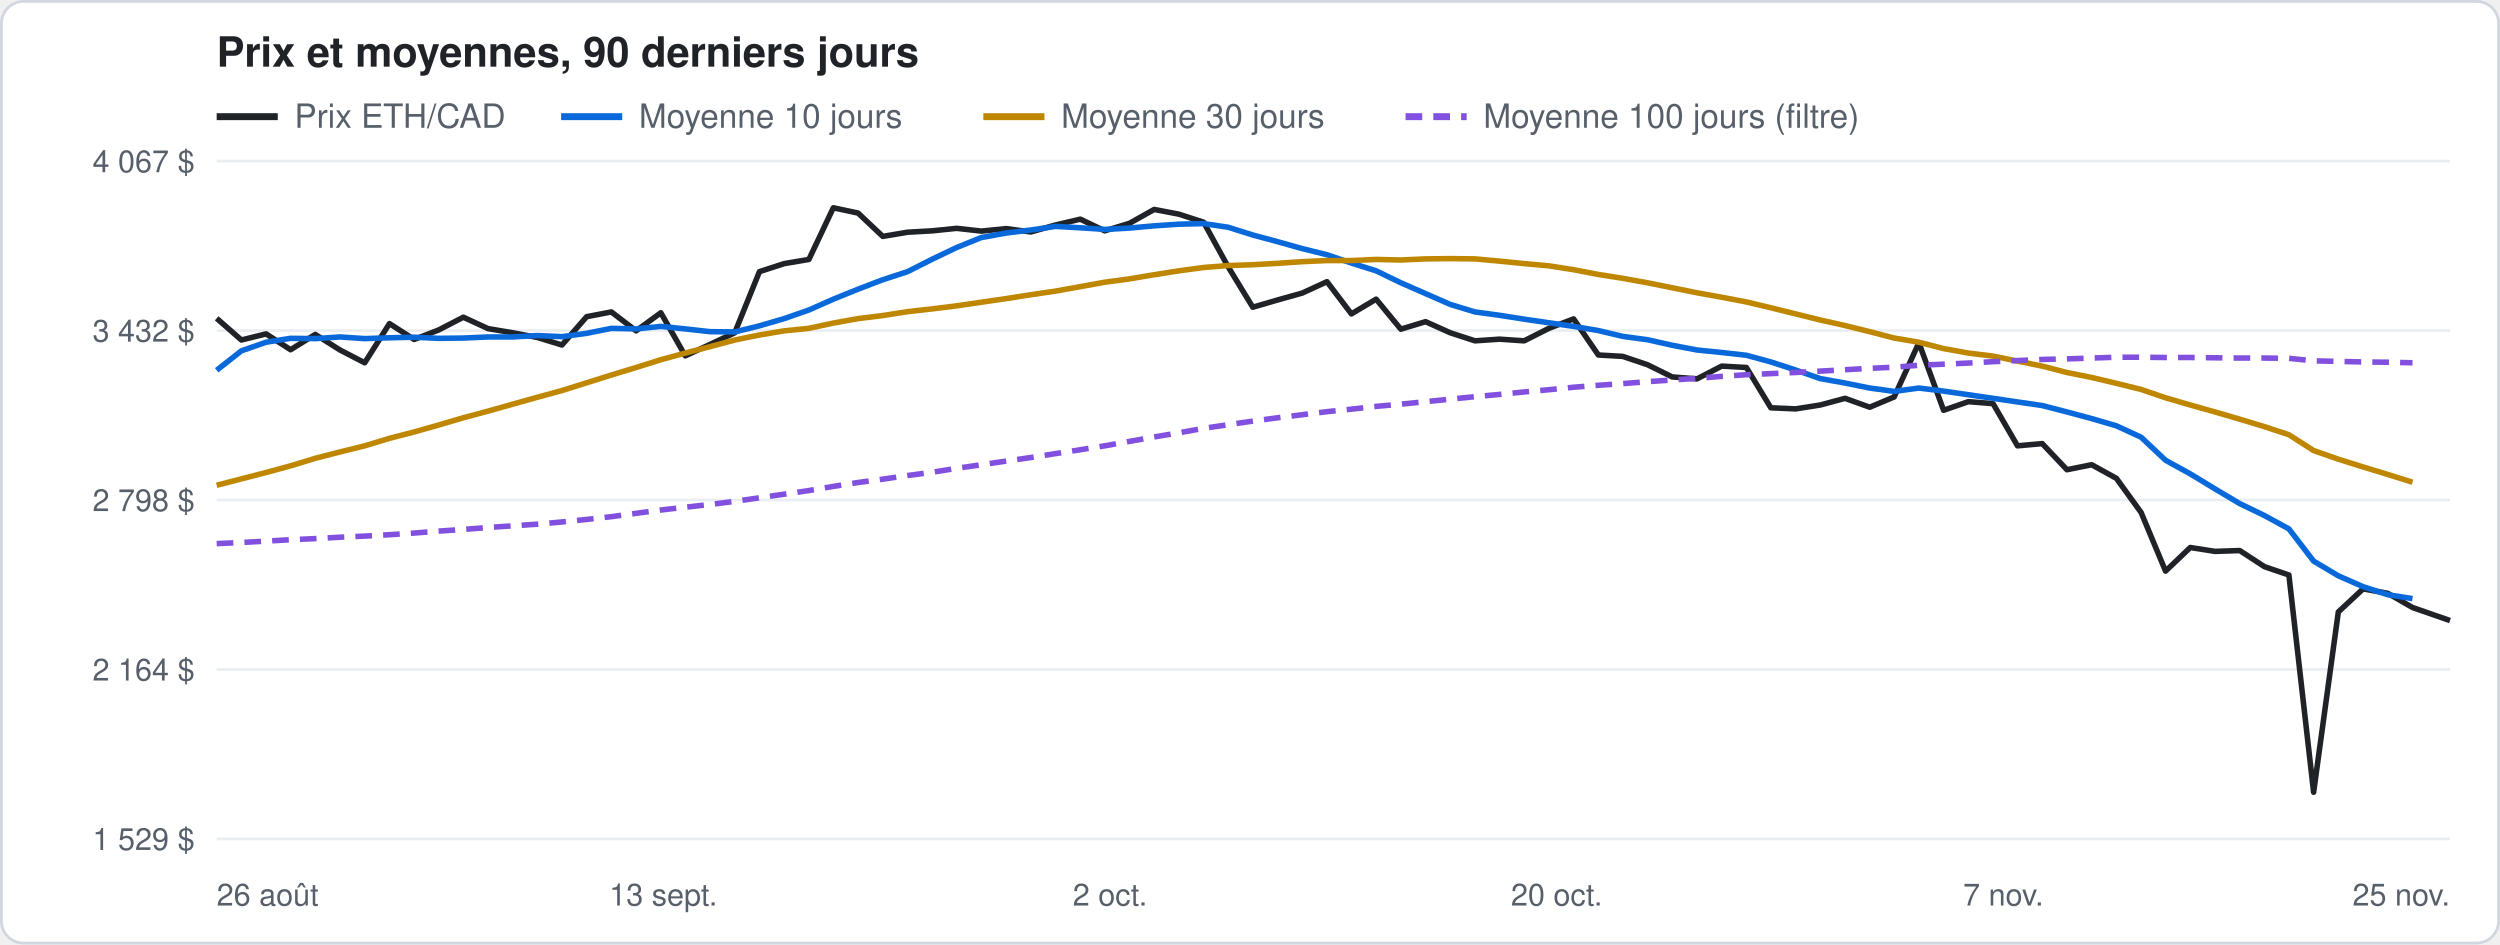
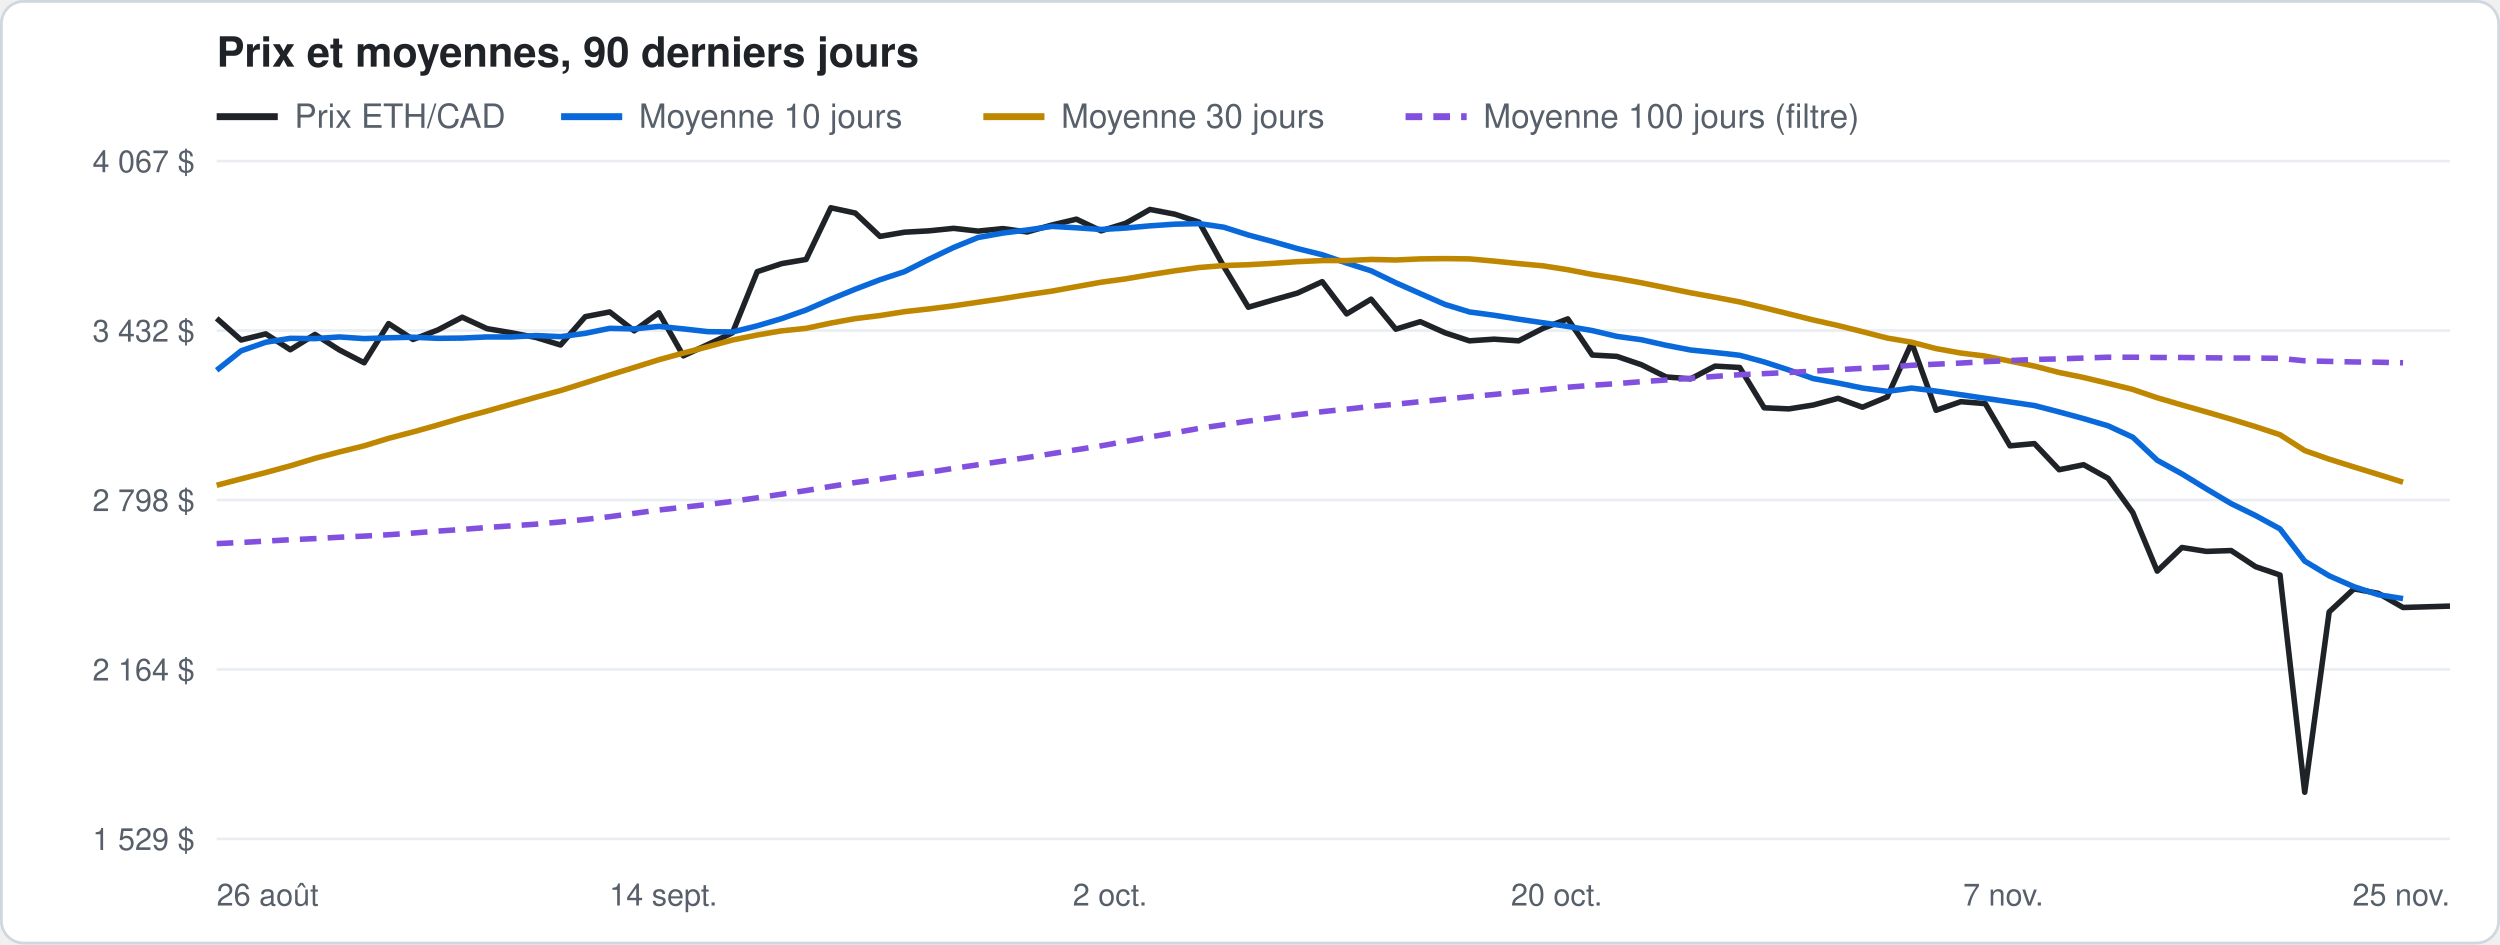
<svg xmlns="http://www.w3.org/2000/svg" width="900" height="340" viewBox="0 0 900 340" font-family="-apple-system, Segoe UI, Helvetica, Arial, sans-serif">
  <rect x="0.5" y="0.5" width="899" height="339" rx="8" fill="#ffffff" stroke="#d0d7de" />
  <text x="78" y="24" font-size="15" font-weight="600" fill="#1f2328">Prix et moyennes, 90 derniers jours</text>
  <line x1="78" y1="42" x2="100" y2="42" stroke="#1f2328" stroke-width="2.5" />
  <text x="106" y="46" font-size="12" fill="#57606a">Prix ETH/CAD</text>
  <line x1="202" y1="42" x2="224" y2="42" stroke="#0969da" stroke-width="2.5" />
  <text x="230" y="46" font-size="12" fill="#57606a">Moyenne 10 jours</text>
  <line x1="354" y1="42" x2="376" y2="42" stroke="#bf8700" stroke-width="2.5" />
  <text x="382" y="46" font-size="12" fill="#57606a">Moyenne 30 jours</text>
  <line x1="506" y1="42" x2="528" y2="42" stroke="#8250df" stroke-width="2.5" stroke-dasharray="6 4" />
  <text x="534" y="46" font-size="12" fill="#57606a">Moyenne 100 jours (filtre)</text>
  <line x1="78" y1="302.0" x2="882" y2="302.0" stroke="#eaeef2" />
  <text x="70" y="306.0" font-size="11" fill="#57606a" text-anchor="end">1 529 $</text>
  <line x1="78" y1="241.0" x2="882" y2="241.0" stroke="#eaeef2" />
  <text x="70" y="245.0" font-size="11" fill="#57606a" text-anchor="end">2 164 $</text>
  <line x1="78" y1="180.0" x2="882" y2="180.0" stroke="#eaeef2" />
  <text x="70" y="184.0" font-size="11" fill="#57606a" text-anchor="end">2 798 $</text>
  <line x1="78" y1="119.0" x2="882" y2="119.0" stroke="#eaeef2" />
  <text x="70" y="123.0" font-size="11" fill="#57606a" text-anchor="end">3 432 $</text>
  <line x1="78" y1="58.0" x2="882" y2="58.0" stroke="#eaeef2" />
  <text x="70" y="62.0" font-size="11" fill="#57606a" text-anchor="end">4 067 $</text>
  <text x="78.0" y="326" font-size="11" fill="#57606a" text-anchor="start">26 août</text>
-   <text x="238.8" y="326" font-size="11" fill="#57606a" text-anchor="middle">13 sept.</text>
+   <text x="238.8" y="326" font-size="11" fill="#57606a" text-anchor="middle">14 sept.</text>
  <text x="399.6" y="326" font-size="11" fill="#57606a" text-anchor="middle">2 oct.</text>
  <text x="560.4" y="326" font-size="11" fill="#57606a" text-anchor="middle">20 oct.</text>
  <text x="721.2" y="326" font-size="11" fill="#57606a" text-anchor="middle">7 nov.</text>
  <text x="882.0" y="326" font-size="11" fill="#57606a" text-anchor="end">25 nov.</text>
-   <polyline points="78.0,114.6 86.9,122.4 95.8,120.2 104.6,125.9 113.5,120.4 122.4,126.0 131.3,130.6 140.2,116.5 149.1,122.2 157.9,118.8 166.8,114.2 175.7,118.3 184.6,119.8 193.5,121.5 202.3,124.2 211.2,114.0 220.1,112.3 229.0,119.1 237.9,112.6 246.7,128.1 255.6,124.0 264.5,119.8 273.4,97.8 282.3,94.9 291.2,93.4 300.0,74.8 308.9,76.7 317.8,85.1 326.7,83.6 335.6,83.1 344.4,82.2 353.3,83.2 362.2,82.3 371.1,83.5 380.0,81.0 388.9,78.9 397.7,83.1 406.6,80.4 415.5,75.4 424.4,77.1 433.3,80.0 442.1,96.0 451.0,110.6 459.9,108.0 468.8,105.5 477.7,101.4 486.5,113.0 495.4,107.7 504.3,118.5 513.2,115.8 522.1,119.8 531.0,122.7 539.8,122.1 548.7,122.7 557.6,118.2 566.5,114.8 575.4,127.8 584.2,128.3 593.1,131.3 602.0,135.7 610.9,136.4 619.8,131.8 628.7,132.3 637.5,146.8 646.4,147.2 655.3,145.8 664.2,143.4 673.1,146.6 681.9,142.9 690.8,123.4 699.7,147.7 708.6,144.6 717.5,145.3 726.3,160.5 735.2,159.7 744.1,169.1 753.0,167.3 761.9,172.2 770.8,184.5 779.6,205.6 788.5,197.1 797.4,198.5 806.3,198.2 815.2,204.0 824.0,207.0 832.9,285.2 841.8,220.3 850.7,212.0 859.6,213.6 868.5,218.7 882.0,223.4" fill="none" stroke="#1f2328" stroke-width="2" stroke-linejoin="round" />
-   <polyline points="78.0,133.3 86.9,126.3 95.8,123.2 104.6,121.8 113.5,121.9 122.4,121.3 131.3,121.9 140.2,121.6 149.1,121.4 157.9,121.8 166.8,121.7 175.7,121.3 184.6,121.3 193.5,120.8 202.3,121.2 211.2,120.0 220.1,118.2 229.0,118.4 237.9,117.5 246.7,118.4 255.6,119.4 264.5,119.5 273.4,117.3 282.3,114.7 291.2,111.6 300.0,107.7 308.9,104.1 317.8,100.7 326.7,97.8 335.6,93.3 344.4,89.1 353.3,85.5 362.2,83.9 371.1,82.8 380.0,81.5 388.9,82.0 397.7,82.6 406.6,82.1 415.5,81.3 424.4,80.7 433.3,80.5 442.1,81.8 451.0,84.6 459.9,87.0 468.8,89.5 477.7,91.7 486.5,94.7 495.4,97.5 504.3,101.8 513.2,105.7 522.1,109.6 531.0,112.3 539.8,113.5 548.7,114.9 557.6,116.2 566.5,117.5 575.4,119.0 584.2,121.1 593.1,122.3 602.0,124.3 610.9,126.0 619.8,126.9 628.7,127.9 637.5,130.3 646.4,133.2 655.3,136.3 664.2,137.9 673.1,139.7 681.9,140.9 690.8,139.7 699.7,140.8 708.6,142.1 717.5,143.4 726.3,144.7 735.2,146.0 744.1,148.3 753.0,150.7 761.9,153.3 770.8,157.4 779.6,165.7 788.5,170.6 797.4,176.0 806.3,181.3 815.2,185.6 824.0,190.4 832.9,202.0 841.8,207.3 850.7,211.2 859.6,214.1 868.5,215.5" fill="none" stroke="#0969da" stroke-width="2" stroke-linejoin="round" />
-   <polyline points="78.0,174.7 86.9,172.4 95.8,170.1 104.6,167.7 113.5,165.0 122.4,162.7 131.3,160.5 140.2,157.8 149.1,155.5 157.9,153.0 166.8,150.4 175.7,148.0 184.6,145.5 193.5,143.0 202.3,140.6 211.2,137.8 220.1,135.0 229.0,132.3 237.9,129.5 246.7,127.1 255.6,124.8 264.5,122.4 273.4,120.6 282.3,119.1 291.2,118.2 300.0,116.3 308.9,114.7 317.8,113.6 326.7,112.2 335.6,111.2 344.4,110.1 353.3,108.8 362.2,107.5 371.1,106.1 380.0,104.8 388.9,103.2 397.7,101.6 406.6,100.4 415.5,98.9 424.4,97.5 433.3,96.3 442.1,95.6 451.0,95.3 459.9,94.8 468.8,94.2 477.7,93.8 486.5,93.8 495.4,93.4 504.3,93.6 513.2,93.2 522.1,93.1 531.0,93.2 539.8,94.0 548.7,94.9 557.6,95.7 566.5,97.1 575.4,98.8 584.2,100.2 593.1,101.8 602.0,103.6 610.9,105.4 619.8,107.0 628.7,108.7 637.5,110.8 646.4,113.0 655.3,115.2 664.2,117.2 673.1,119.4 681.9,121.7 690.8,123.2 699.7,125.5 708.6,127.1 717.5,128.2 726.3,130.0 735.2,131.8 744.1,134.1 753.0,135.9 761.9,138.0 770.8,140.2 779.6,143.2 788.5,145.8 797.4,148.3 806.3,150.9 815.2,153.6 824.0,156.5 832.9,162.2 841.8,165.3 850.7,168.1 859.6,170.8 868.5,173.6" fill="none" stroke="#bf8700" stroke-width="2" stroke-linejoin="round" />
-   <polyline points="78.0,195.7 86.9,195.3 95.8,194.8 104.6,194.3 113.5,193.9 122.4,193.4 131.3,193.0 140.2,192.5 149.1,191.9 157.9,191.2 166.8,190.6 175.7,189.9 184.6,189.3 193.5,188.7 202.3,187.9 211.2,187.0 220.1,186.0 229.0,184.8 237.9,183.6 246.7,182.6 255.6,181.6 264.5,180.5 273.4,179.2 282.3,177.9 291.2,176.6 300.0,175.1 308.9,173.7 317.8,172.5 326.7,171.2 335.6,170.0 344.4,168.6 353.3,167.3 362.2,166.0 371.1,164.7 380.0,163.3 388.9,161.9 397.7,160.5 406.6,158.9 415.5,157.3 424.4,155.8 433.3,154.2 442.1,152.9 451.0,151.6 459.9,150.4 468.8,149.3 477.7,148.2 486.5,147.3 495.4,146.3 504.3,145.5 513.2,144.6 522.1,143.7 531.0,142.8 539.8,142.0 548.7,141.1 557.6,140.3 566.5,139.4 575.4,138.7 584.2,138.1 593.1,137.4 602.0,136.8 610.9,136.2 619.8,135.5 628.7,134.9 637.5,134.5 646.4,134.1 655.3,133.6 664.2,133.1 673.1,132.6 681.9,132.2 690.8,131.5 699.7,131.1 708.6,130.7 717.5,130.2 726.3,129.8 735.2,129.4 744.1,129.2 753.0,128.9 761.9,128.6 770.8,128.6 779.6,128.7 788.5,128.7 797.4,128.8 806.3,128.9 815.2,128.9 824.0,129.0 832.9,129.9 841.8,130.1 850.7,130.3 859.6,130.4 868.5,130.6" fill="none" stroke="#8250df" stroke-width="2" stroke-linejoin="round" stroke-dasharray="6 4" />
+   <polyline points="78.0,114.6 86.8,122.4 95.7,120.2 104.5,125.9 113.4,120.4 122.2,126.0 131.1,130.6 139.9,116.5 148.7,122.2 157.6,118.8 166.4,114.2 175.3,118.3 184.1,119.8 193.0,121.5 201.8,124.2 210.7,114.0 219.5,112.3 228.3,119.1 237.2,112.6 246.0,128.1 254.9,124.0 263.7,119.8 272.6,97.8 281.4,94.9 290.2,93.4 299.1,74.8 307.9,76.7 316.8,85.1 325.6,83.6 334.5,83.1 343.3,82.2 352.1,83.2 361.0,82.3 369.8,83.5 378.7,81.0 387.5,78.9 396.4,83.1 405.2,80.4 414.0,75.4 422.9,77.1 431.7,80.0 440.6,96.0 449.4,110.6 458.3,108.0 467.1,105.5 476.0,101.4 484.8,113.0 493.6,107.7 502.5,118.5 511.3,115.8 520.2,119.8 529.0,122.7 537.9,122.1 546.7,122.7 555.5,118.2 564.4,114.8 573.2,127.8 582.1,128.3 590.9,131.3 599.8,135.7 608.6,136.4 617.4,131.8 626.3,132.3 635.1,146.8 644.0,147.2 652.8,145.8 661.7,143.4 670.5,146.6 679.4,142.9 688.2,123.4 697.0,147.7 705.9,144.6 714.7,145.3 723.6,160.5 732.4,159.7 741.3,169.1 750.1,167.3 758.9,172.2 767.8,184.5 776.6,205.6 785.5,197.1 794.3,198.5 803.2,198.2 812.0,204.0 820.8,207.0 829.7,285.2 838.5,220.3 847.4,212.0 856.2,213.6 865.1,218.7 882.0,218.2" fill="none" stroke="#1f2328" stroke-width="2" stroke-linejoin="round" />
+   <polyline points="78.0,133.3 86.8,126.3 95.7,123.2 104.5,121.8 113.4,121.9 122.2,121.3 131.1,121.9 139.9,121.6 148.7,121.4 157.6,121.8 166.4,121.7 175.3,121.3 184.1,121.3 193.0,120.8 201.8,121.2 210.7,120.0 219.5,118.2 228.3,118.4 237.2,117.5 246.0,118.4 254.9,119.4 263.7,119.5 272.6,117.3 281.4,114.7 290.2,111.6 299.1,107.7 307.9,104.1 316.8,100.7 325.6,97.8 334.5,93.3 343.3,89.1 352.1,85.5 361.0,83.9 369.8,82.8 378.7,81.5 387.5,82.0 396.4,82.6 405.2,82.1 414.0,81.3 422.9,80.7 431.7,80.5 440.6,81.8 449.4,84.6 458.3,87.0 467.1,89.5 476.0,91.7 484.8,94.7 493.6,97.5 502.5,101.8 511.3,105.7 520.2,109.6 529.0,112.3 537.9,113.5 546.7,114.9 555.5,116.2 564.4,117.5 573.2,119.0 582.1,121.1 590.9,122.3 599.8,124.3 608.6,126.0 617.4,126.9 626.3,127.9 635.1,130.3 644.0,133.2 652.8,136.3 661.7,137.9 670.5,139.7 679.4,140.9 688.2,139.7 697.0,140.8 705.9,142.1 714.7,143.4 723.6,144.7 732.4,146.0 741.3,148.3 750.1,150.7 758.9,153.3 767.8,157.4 776.6,165.7 785.5,170.6 794.3,176.0 803.2,181.3 812.0,185.6 820.8,190.4 829.7,202.0 838.5,207.3 847.4,211.2 856.2,214.1 865.1,215.5" fill="none" stroke="#0969da" stroke-width="2" stroke-linejoin="round" />
+   <polyline points="78.0,174.7 86.8,172.4 95.7,170.1 104.5,167.7 113.4,165.0 122.2,162.7 131.1,160.5 139.9,157.8 148.7,155.5 157.6,153.0 166.4,150.4 175.3,148.0 184.1,145.5 193.0,143.0 201.8,140.6 210.7,137.8 219.5,135.0 228.3,132.3 237.2,129.5 246.0,127.1 254.9,124.8 263.7,122.4 272.6,120.6 281.4,119.1 290.2,118.2 299.1,116.3 307.9,114.7 316.8,113.6 325.6,112.2 334.5,111.2 343.3,110.1 352.1,108.8 361.0,107.5 369.8,106.1 378.7,104.8 387.5,103.2 396.4,101.6 405.2,100.4 414.0,98.9 422.9,97.5 431.7,96.3 440.6,95.6 449.4,95.3 458.3,94.8 467.1,94.2 476.0,93.8 484.8,93.8 493.6,93.4 502.5,93.6 511.3,93.2 520.2,93.1 529.0,93.2 537.9,94.0 546.7,94.9 555.5,95.7 564.4,97.1 573.2,98.8 582.1,100.2 590.9,101.8 599.8,103.6 608.6,105.4 617.4,107.0 626.3,108.7 635.1,110.8 644.0,113.0 652.8,115.2 661.7,117.2 670.5,119.4 679.4,121.7 688.2,123.2 697.0,125.5 705.9,127.1 714.7,128.2 723.6,130.0 732.4,131.8 741.3,134.1 750.1,135.9 758.9,138.0 767.8,140.2 776.6,143.2 785.5,145.8 794.3,148.3 803.2,150.9 812.0,153.6 820.8,156.5 829.7,162.2 838.5,165.3 847.4,168.1 856.2,170.8 865.1,173.6" fill="none" stroke="#bf8700" stroke-width="2" stroke-linejoin="round" />
+   <polyline points="78.0,195.7 86.8,195.3 95.7,194.8 104.5,194.3 113.4,193.9 122.2,193.4 131.1,193.0 139.9,192.5 148.7,191.9 157.6,191.2 166.4,190.6 175.3,189.9 184.1,189.3 193.0,188.7 201.8,187.9 210.7,187.0 219.5,186.0 228.3,184.8 237.2,183.6 246.0,182.6 254.9,181.6 263.7,180.5 272.6,179.2 281.4,177.9 290.2,176.6 299.1,175.1 307.9,173.7 316.8,172.5 325.6,171.2 334.5,170.0 343.3,168.6 352.1,167.3 361.0,166.0 369.8,164.7 378.7,163.3 387.5,161.9 396.4,160.5 405.2,158.9 414.0,157.3 422.9,155.8 431.7,154.2 440.6,152.9 449.4,151.6 458.3,150.4 467.1,149.3 476.0,148.2 484.8,147.3 493.6,146.3 502.5,145.5 511.3,144.6 520.2,143.7 529.0,142.8 537.9,142.0 546.7,141.1 555.5,140.3 564.4,139.4 573.2,138.7 582.1,138.1 590.9,137.4 599.8,136.8 608.6,136.2 617.4,135.5 626.3,134.9 635.1,134.5 644.0,134.1 652.8,133.6 661.7,133.1 670.5,132.6 679.4,132.2 688.2,131.5 697.0,131.1 705.9,130.7 714.7,130.2 723.6,129.8 732.4,129.4 741.3,129.2 750.1,128.9 758.9,128.6 767.8,128.6 776.6,128.7 785.5,128.7 794.3,128.8 803.2,128.9 812.0,128.9 820.8,129.0 829.7,129.9 838.5,130.1 847.4,130.3 856.2,130.4 865.1,130.6" fill="none" stroke="#8250df" stroke-width="2" stroke-linejoin="round" stroke-dasharray="6 4" />
</svg>
